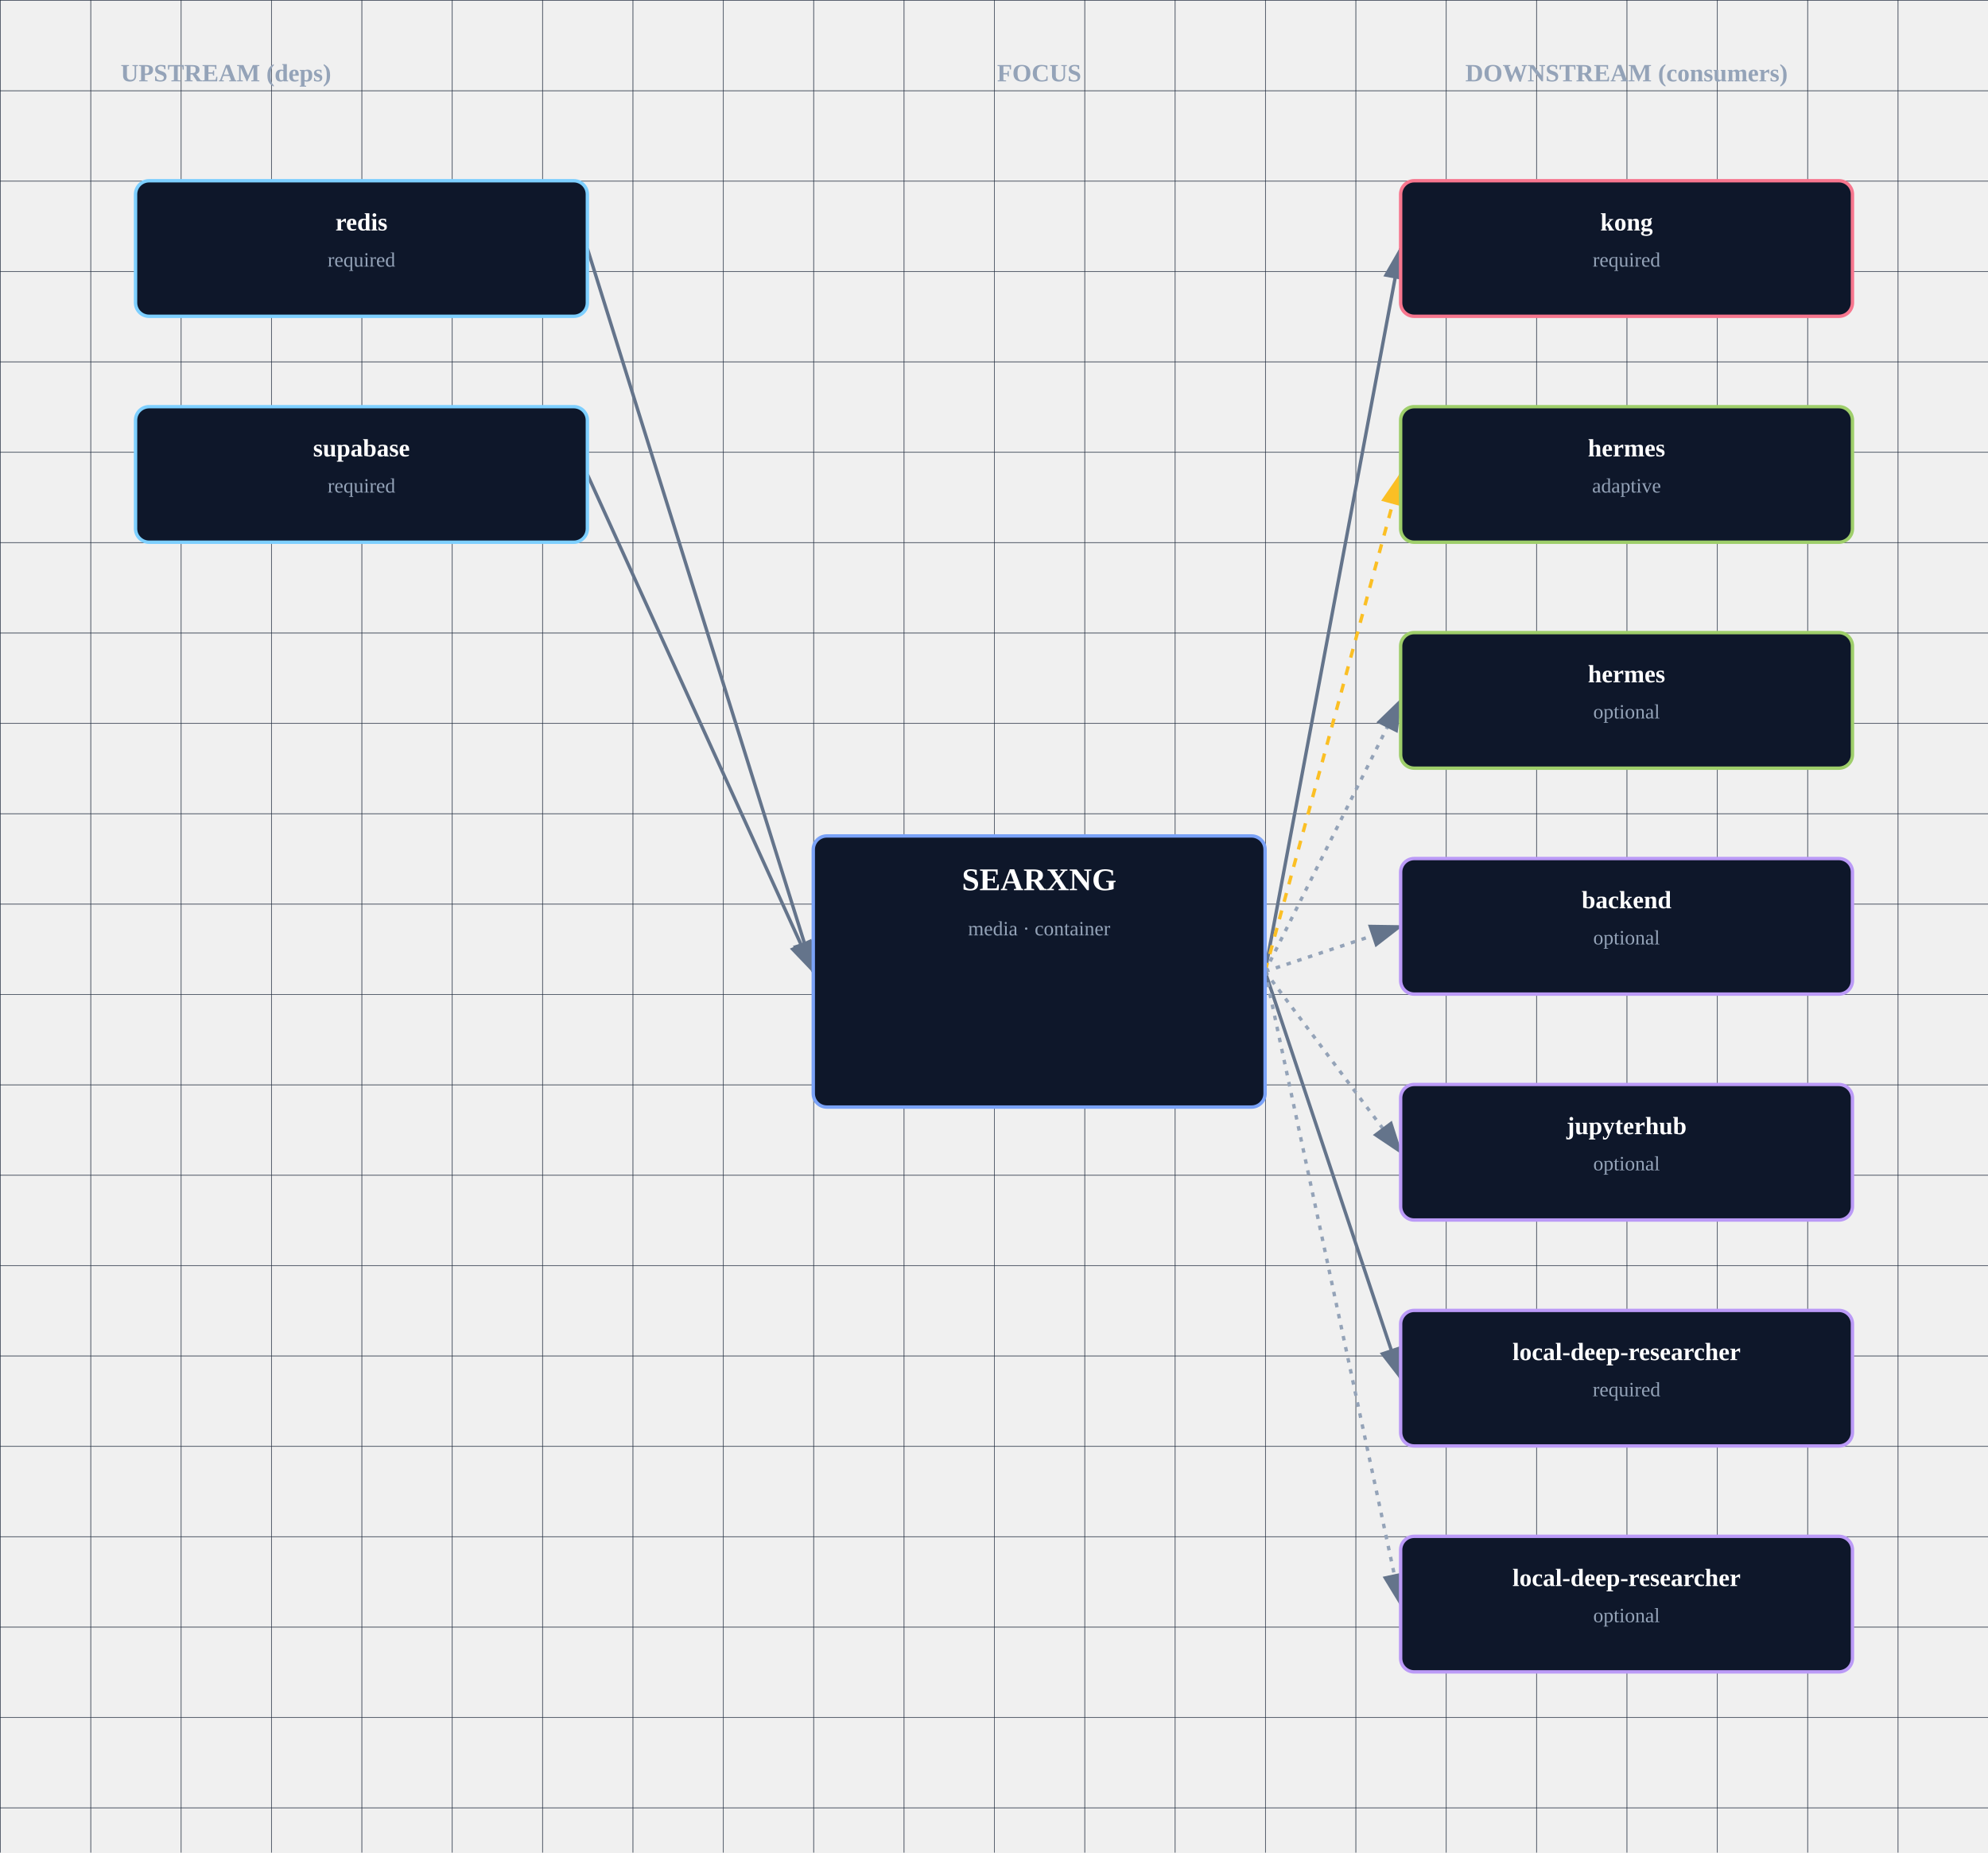
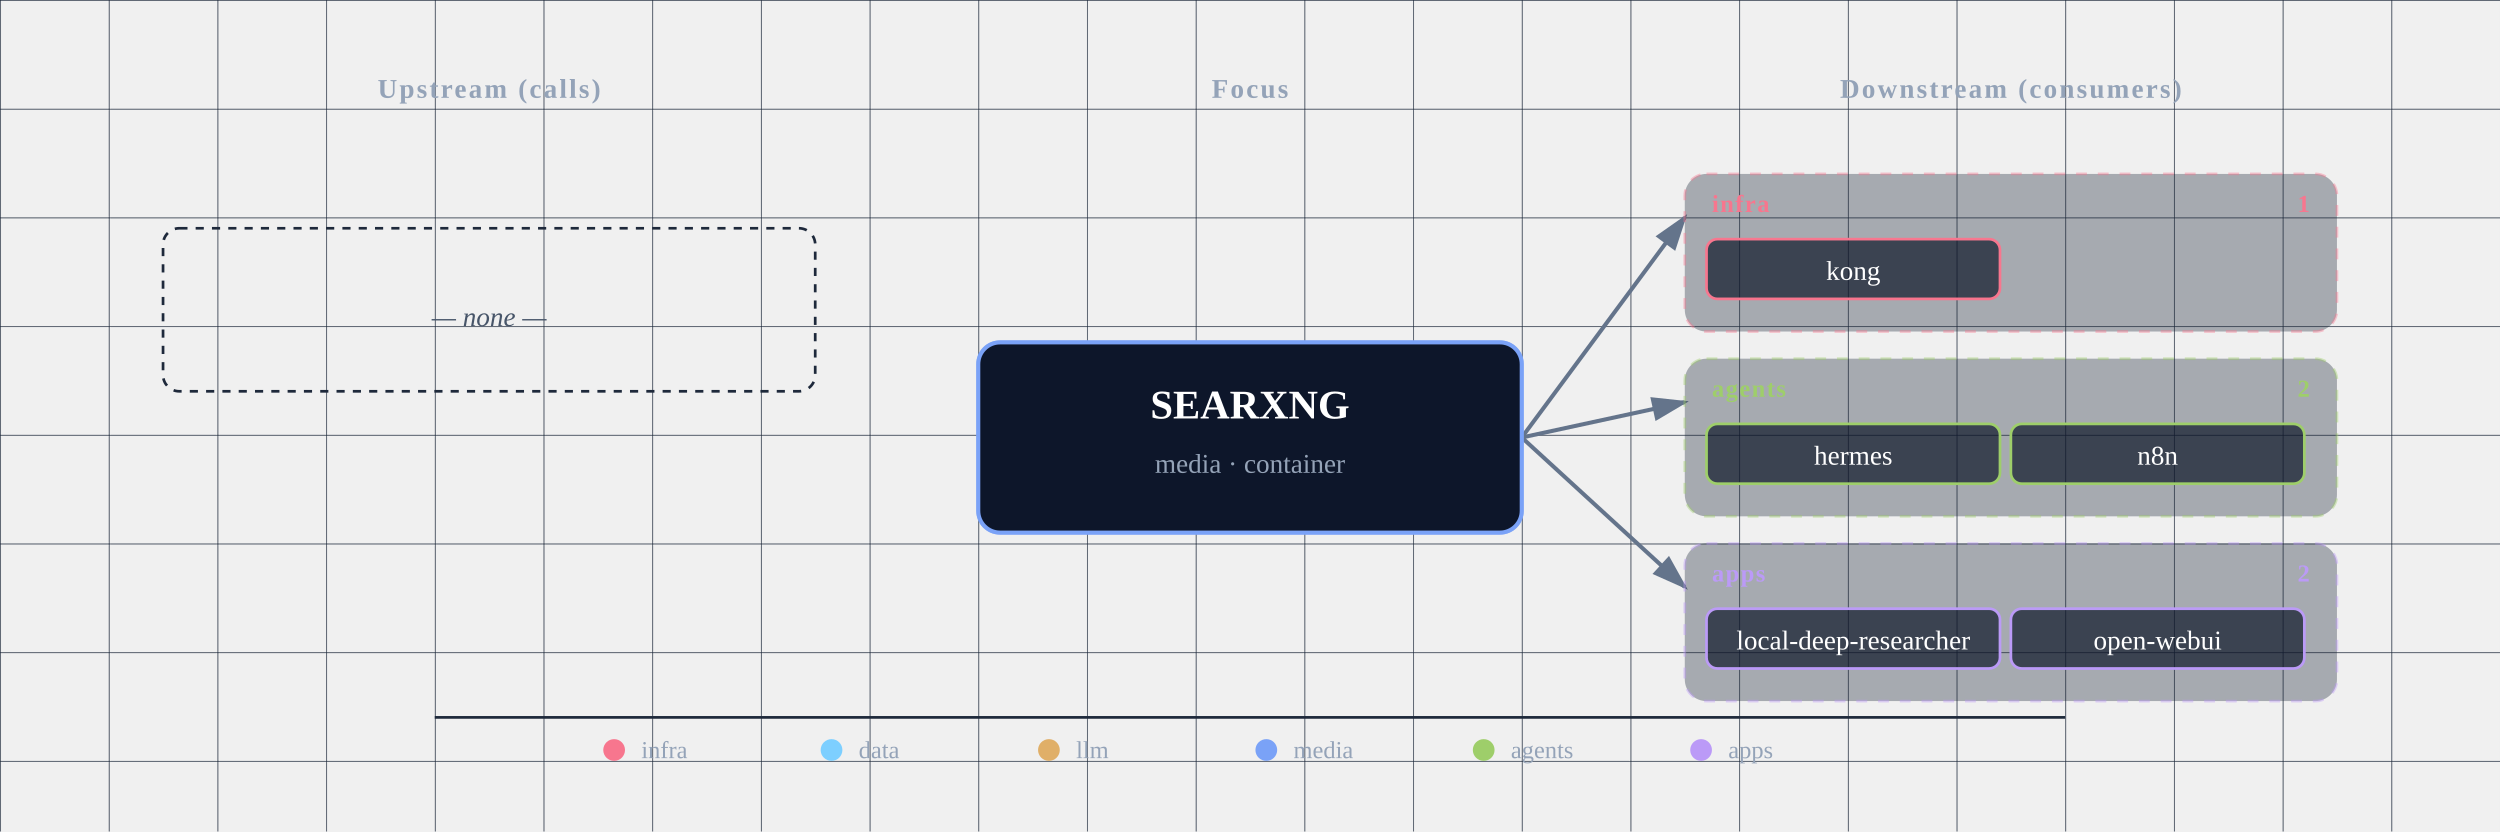
- <svg xmlns="http://www.w3.org/2000/svg" viewBox="0 0 880 820">
+ <svg xmlns="http://www.w3.org/2000/svg" viewBox="0 0 920 306">
  <defs>
    <pattern id="grid" width="40" height="40" patternUnits="userSpaceOnUse">
      <path d="M 40 0 L 0 0 0 40" fill="none" stroke="#1e293b" stroke-width="0.5" />
    </pattern>
-     <marker id="arrowhead-solid" markerWidth="10" markerHeight="7" refX="9" refY="3.5" orient="auto">
-       <polygon points="0 0, 10 3.5, 0 7" fill="#64748b" />
+     <marker id="arrowhead" markerWidth="9" markerHeight="6" refX="8" refY="3" orient="auto">
+       <polygon points="0 0, 9 3, 0 6" fill="#64748b" />
    </marker>
-     <marker id="arrowhead-dashed" markerWidth="10" markerHeight="7" refX="9" refY="3.5" orient="auto">
-       <polygon points="0 0, 10 3.5, 0 7" fill="#fbbf24" />
-     </marker>
+     <filter id="focus-glow" x="-50%" y="-50%" width="200%" height="200%">
+       <feGaussianBlur in="SourceAlpha" stdDeviation="6" />
+       <feFlood flood-color="#7aa2f7" flood-opacity="0.6" />
+       <feComposite in2="SourceAlpha" operator="in" />
+       <feMerge>
+         <feMergeNode />
+         <feMergeNode in="SourceGraphic" />
+       </feMerge>
+     </filter>
  </defs>
-   <rect width="880" height="820" fill="url(#grid)" />
-   <text x="100" y="36" fill="#94a3b8" font-size="11" font-weight="600" text-anchor="middle">UPSTREAM (deps)</text>
-   <text x="460" y="36" fill="#94a3b8" font-size="11" font-weight="600" text-anchor="middle">FOCUS</text>
-   <text x="720" y="36" fill="#94a3b8" font-size="11" font-weight="600" text-anchor="middle">DOWNSTREAM (consumers)</text>
-   <line x1="260" y1="110" x2="360" y2="430" stroke="#64748b" stroke-width="1.5" marker-end="url(#arrowhead-solid)" />
-   <line x1="260" y1="210" x2="360" y2="430" stroke="#64748b" stroke-width="1.5" marker-end="url(#arrowhead-solid)" />
-   <line x1="560" y1="430" x2="620" y2="110" stroke="#64748b" stroke-width="1.5" marker-end="url(#arrowhead-solid)" />
-   <line x1="560" y1="430" x2="620" y2="210" stroke="#fbbf24" stroke-width="1.5" stroke-dasharray="4,4" marker-end="url(#arrowhead-dashed)" />
-   <line x1="560" y1="430" x2="620" y2="310" stroke="#94a3b8" stroke-width="1.5" stroke-dasharray="2,3" marker-end="url(#arrowhead-solid)" />
-   <line x1="560" y1="430" x2="620" y2="410" stroke="#94a3b8" stroke-width="1.5" stroke-dasharray="2,3" marker-end="url(#arrowhead-solid)" />
-   <line x1="560" y1="430" x2="620" y2="510" stroke="#94a3b8" stroke-width="1.5" stroke-dasharray="2,3" marker-end="url(#arrowhead-solid)" />
-   <line x1="560" y1="430" x2="620" y2="610" stroke="#64748b" stroke-width="1.5" marker-end="url(#arrowhead-solid)" />
-   <line x1="560" y1="430" x2="620" y2="710" stroke="#94a3b8" stroke-width="1.5" stroke-dasharray="2,3" marker-end="url(#arrowhead-solid)" />
-   <g class="box-required">
-     <rect x="60" y="80" width="200" height="60" rx="6" fill="#0f172a" />
-     <rect x="60" y="80" width="200" height="60" rx="6" fill="rgba(15, 23, 42, 0.7)" stroke="#7dcfff" stroke-width="1.5" />
-     <text x="160" y="102" fill="white" font-size="11" font-weight="600" text-anchor="middle">redis</text>
-     <text x="160" y="118" fill="#94a3b8" font-size="9" text-anchor="middle">required</text>
+   <rect width="920" height="306" fill="url(#grid)" />
+   <text x="180" y="36" fill="#94a3b8" font-size="10" font-weight="600" text-anchor="middle" letter-spacing="0.08em">Upstream (calls)</text>
+   <text x="460" y="36" fill="#94a3b8" font-size="10" font-weight="600" text-anchor="middle" letter-spacing="0.08em">Focus</text>
+   <text x="740" y="36" fill="#94a3b8" font-size="10" font-weight="600" text-anchor="middle" letter-spacing="0.08em">Downstream (consumers)</text>
+   <line x1="560" y1="161" x2="620" y2="80" stroke="#64748b" stroke-width="1.5" marker-end="url(#arrowhead)" />
+   <line x1="560" y1="161" x2="620" y2="148" stroke="#64748b" stroke-width="1.5" marker-end="url(#arrowhead)" />
+   <line x1="560" y1="161" x2="620" y2="216" stroke="#64748b" stroke-width="1.5" marker-end="url(#arrowhead)" />
+   <g>
+     <rect x="60" y="84" width="240" height="60" rx="6" fill="none" stroke="#1e293b" stroke-width="1" stroke-dasharray="3,3" />
+     <text x="180" y="120" fill="#475569" font-size="10" font-style="italic" text-anchor="middle">— none —</text>
  </g>
-   <g class="box-required">
-     <rect x="60" y="180" width="200" height="60" rx="6" fill="#0f172a" />
-     <rect x="60" y="180" width="200" height="60" rx="6" fill="rgba(15, 23, 42, 0.7)" stroke="#7dcfff" stroke-width="1.5" />
-     <text x="160" y="202" fill="white" font-size="11" font-weight="600" text-anchor="middle">supabase</text>
-     <text x="160" y="218" fill="#94a3b8" font-size="9" text-anchor="middle">required</text>
+   <g>
+     <g class="cluster">
+       <rect x="620" y="64" width="240" height="58" rx="8" fill="rgba(30,41,59,0.35)" stroke="#f7768e" stroke-width="1" stroke-dasharray="4,4" stroke-opacity="0.4" />
+       <text x="630" y="78" fill="#f7768e" font-size="9" font-weight="700" text-anchor="start" style="letter-spacing:0.06em;text-transform:uppercase;">infra</text>
+       <text x="850" y="78" fill="#f7768e" font-size="9" font-weight="600" text-anchor="end">1</text>
+     </g>
+     <g>
+       <rect x="628" y="88" width="108" height="22" rx="4" fill="rgba(15,23,42,0.7)" stroke="#f7768e" stroke-width="1" />
+       <text x="682" y="103" fill="white" font-size="10" text-anchor="middle">kong</text>
+     </g>
+     <g class="cluster">
+       <rect x="620" y="132" width="240" height="58" rx="8" fill="rgba(30,41,59,0.35)" stroke="#9ece6a" stroke-width="1" stroke-dasharray="4,4" stroke-opacity="0.4" />
+       <text x="630" y="146" fill="#9ece6a" font-size="9" font-weight="700" text-anchor="start" style="letter-spacing:0.06em;text-transform:uppercase;">agents</text>
+       <text x="850" y="146" fill="#9ece6a" font-size="9" font-weight="600" text-anchor="end">2</text>
+     </g>
+     <g>
+       <rect x="628" y="156" width="108" height="22" rx="4" fill="rgba(15,23,42,0.7)" stroke="#9ece6a" stroke-width="1" />
+       <text x="682" y="171" fill="white" font-size="10" text-anchor="middle">hermes</text>
+     </g>
+     <g>
+       <rect x="740" y="156" width="108" height="22" rx="4" fill="rgba(15,23,42,0.7)" stroke="#9ece6a" stroke-width="1" />
+       <text x="794" y="171" fill="white" font-size="10" text-anchor="middle">n8n</text>
+     </g>
+     <g class="cluster">
+       <rect x="620" y="200" width="240" height="58" rx="8" fill="rgba(30,41,59,0.35)" stroke="#bb9af7" stroke-width="1" stroke-dasharray="4,4" stroke-opacity="0.4" />
+       <text x="630" y="214" fill="#bb9af7" font-size="9" font-weight="700" text-anchor="start" style="letter-spacing:0.06em;text-transform:uppercase;">apps</text>
+       <text x="850" y="214" fill="#bb9af7" font-size="9" font-weight="600" text-anchor="end">2</text>
+     </g>
+     <g>
+       <rect x="628" y="224" width="108" height="22" rx="4" fill="rgba(15,23,42,0.7)" stroke="#bb9af7" stroke-width="1" />
+       <text x="682" y="239" fill="white" font-size="10" text-anchor="middle">local-deep-researcher</text>
+     </g>
+     <g>
+       <rect x="740" y="224" width="108" height="22" rx="4" fill="rgba(15,23,42,0.7)" stroke="#bb9af7" stroke-width="1" />
+       <text x="794" y="239" fill="white" font-size="10" text-anchor="middle">open-webui</text>
+     </g>
  </g>
-   <g class="box-focus">
-     <rect x="360" y="370" width="200" height="120" rx="6" fill="#0f172a" />
-     <rect x="360" y="370" width="200" height="120" rx="6" fill="rgba(15, 23, 42, 0.7)" stroke="#7aa2f7" stroke-width="1.5" />
-     <text x="460" y="394" fill="white" font-size="14" font-weight="600" text-anchor="middle">SEARXNG</text>
-     <text x="460" y="414" fill="#94a3b8" font-size="9" text-anchor="middle">media · container</text>
+   <g class="focus" filter="url(#focus-glow)">
+     <rect x="360" y="126" width="200" height="70" rx="8" fill="#0f172a" stroke="#7aa2f7" stroke-width="1.5" />
+     <text x="460" y="154" fill="white" font-size="15" font-weight="700" text-anchor="middle">SEARXNG</text>
+     <text x="460" y="174" fill="#94a3b8" font-size="10" text-anchor="middle">media · container</text>
  </g>
-   <g class="box-required">
-     <rect x="620" y="80" width="200" height="60" rx="6" fill="#0f172a" />
-     <rect x="620" y="80" width="200" height="60" rx="6" fill="rgba(15, 23, 42, 0.7)" stroke="#f7768e" stroke-width="1.5" />
-     <text x="720" y="102" fill="white" font-size="11" font-weight="600" text-anchor="middle">kong</text>
-     <text x="720" y="118" fill="#94a3b8" font-size="9" text-anchor="middle">required</text>
-   </g>
-   <g class="box-adaptive">
-     <rect x="620" y="180" width="200" height="60" rx="6" fill="#0f172a" />
-     <rect x="620" y="180" width="200" height="60" rx="6" fill="rgba(15, 23, 42, 0.7)" stroke="#9ece6a" stroke-width="1.5" />
-     <text x="720" y="202" fill="white" font-size="11" font-weight="600" text-anchor="middle">hermes</text>
-     <text x="720" y="218" fill="#94a3b8" font-size="9" text-anchor="middle">adaptive</text>
-   </g>
-   <g class="box-optional">
-     <rect x="620" y="280" width="200" height="60" rx="6" fill="#0f172a" />
-     <rect x="620" y="280" width="200" height="60" rx="6" fill="rgba(15, 23, 42, 0.7)" stroke="#9ece6a" stroke-width="1.5" />
-     <text x="720" y="302" fill="white" font-size="11" font-weight="600" text-anchor="middle">hermes</text>
-     <text x="720" y="318" fill="#94a3b8" font-size="9" text-anchor="middle">optional</text>
-   </g>
-   <g class="box-optional">
-     <rect x="620" y="380" width="200" height="60" rx="6" fill="#0f172a" />
-     <rect x="620" y="380" width="200" height="60" rx="6" fill="rgba(15, 23, 42, 0.7)" stroke="#bb9af7" stroke-width="1.5" />
-     <text x="720" y="402" fill="white" font-size="11" font-weight="600" text-anchor="middle">backend</text>
-     <text x="720" y="418" fill="#94a3b8" font-size="9" text-anchor="middle">optional</text>
-   </g>
-   <g class="box-optional">
-     <rect x="620" y="480" width="200" height="60" rx="6" fill="#0f172a" />
-     <rect x="620" y="480" width="200" height="60" rx="6" fill="rgba(15, 23, 42, 0.7)" stroke="#bb9af7" stroke-width="1.5" />
-     <text x="720" y="502" fill="white" font-size="11" font-weight="600" text-anchor="middle">jupyterhub</text>
-     <text x="720" y="518" fill="#94a3b8" font-size="9" text-anchor="middle">optional</text>
-   </g>
-   <g class="box-required">
-     <rect x="620" y="580" width="200" height="60" rx="6" fill="#0f172a" />
-     <rect x="620" y="580" width="200" height="60" rx="6" fill="rgba(15, 23, 42, 0.7)" stroke="#bb9af7" stroke-width="1.5" />
-     <text x="720" y="602" fill="white" font-size="11" font-weight="600" text-anchor="middle">local-deep-researcher</text>
-     <text x="720" y="618" fill="#94a3b8" font-size="9" text-anchor="middle">required</text>
-   </g>
-   <g class="box-optional">
-     <rect x="620" y="680" width="200" height="60" rx="6" fill="#0f172a" />
-     <rect x="620" y="680" width="200" height="60" rx="6" fill="rgba(15, 23, 42, 0.7)" stroke="#bb9af7" stroke-width="1.5" />
-     <text x="720" y="702" fill="white" font-size="11" font-weight="600" text-anchor="middle">local-deep-researcher</text>
-     <text x="720" y="718" fill="#94a3b8" font-size="9" text-anchor="middle">optional</text>
+   <g class="legend">
+     <line x1="160" y1="264" x2="760" y2="264" stroke="#1e293b" stroke-width="1" />
+     <circle cx="226" cy="276" r="4" fill="#f7768e" />
+     <text x="236" y="279" fill="#94a3b8" font-size="9" font-weight="400" text-anchor="start">infra</text>
+     <circle cx="306" cy="276" r="4" fill="#7dcfff" />
+     <text x="316" y="279" fill="#94a3b8" font-size="9" font-weight="400" text-anchor="start">data</text>
+     <circle cx="386" cy="276" r="4" fill="#e0af68" />
+     <text x="396" y="279" fill="#94a3b8" font-size="9" font-weight="400" text-anchor="start">llm</text>
+     <circle cx="466" cy="276" r="4" fill="#7aa2f7" />
+     <text x="476" y="279" fill="#94a3b8" font-size="9" font-weight="400" text-anchor="start">media</text>
+     <circle cx="546" cy="276" r="4" fill="#9ece6a" />
+     <text x="556" y="279" fill="#94a3b8" font-size="9" font-weight="400" text-anchor="start">agents</text>
+     <circle cx="626" cy="276" r="4" fill="#bb9af7" />
+     <text x="636" y="279" fill="#94a3b8" font-size="9" font-weight="400" text-anchor="start">apps</text>
  </g>
</svg>
